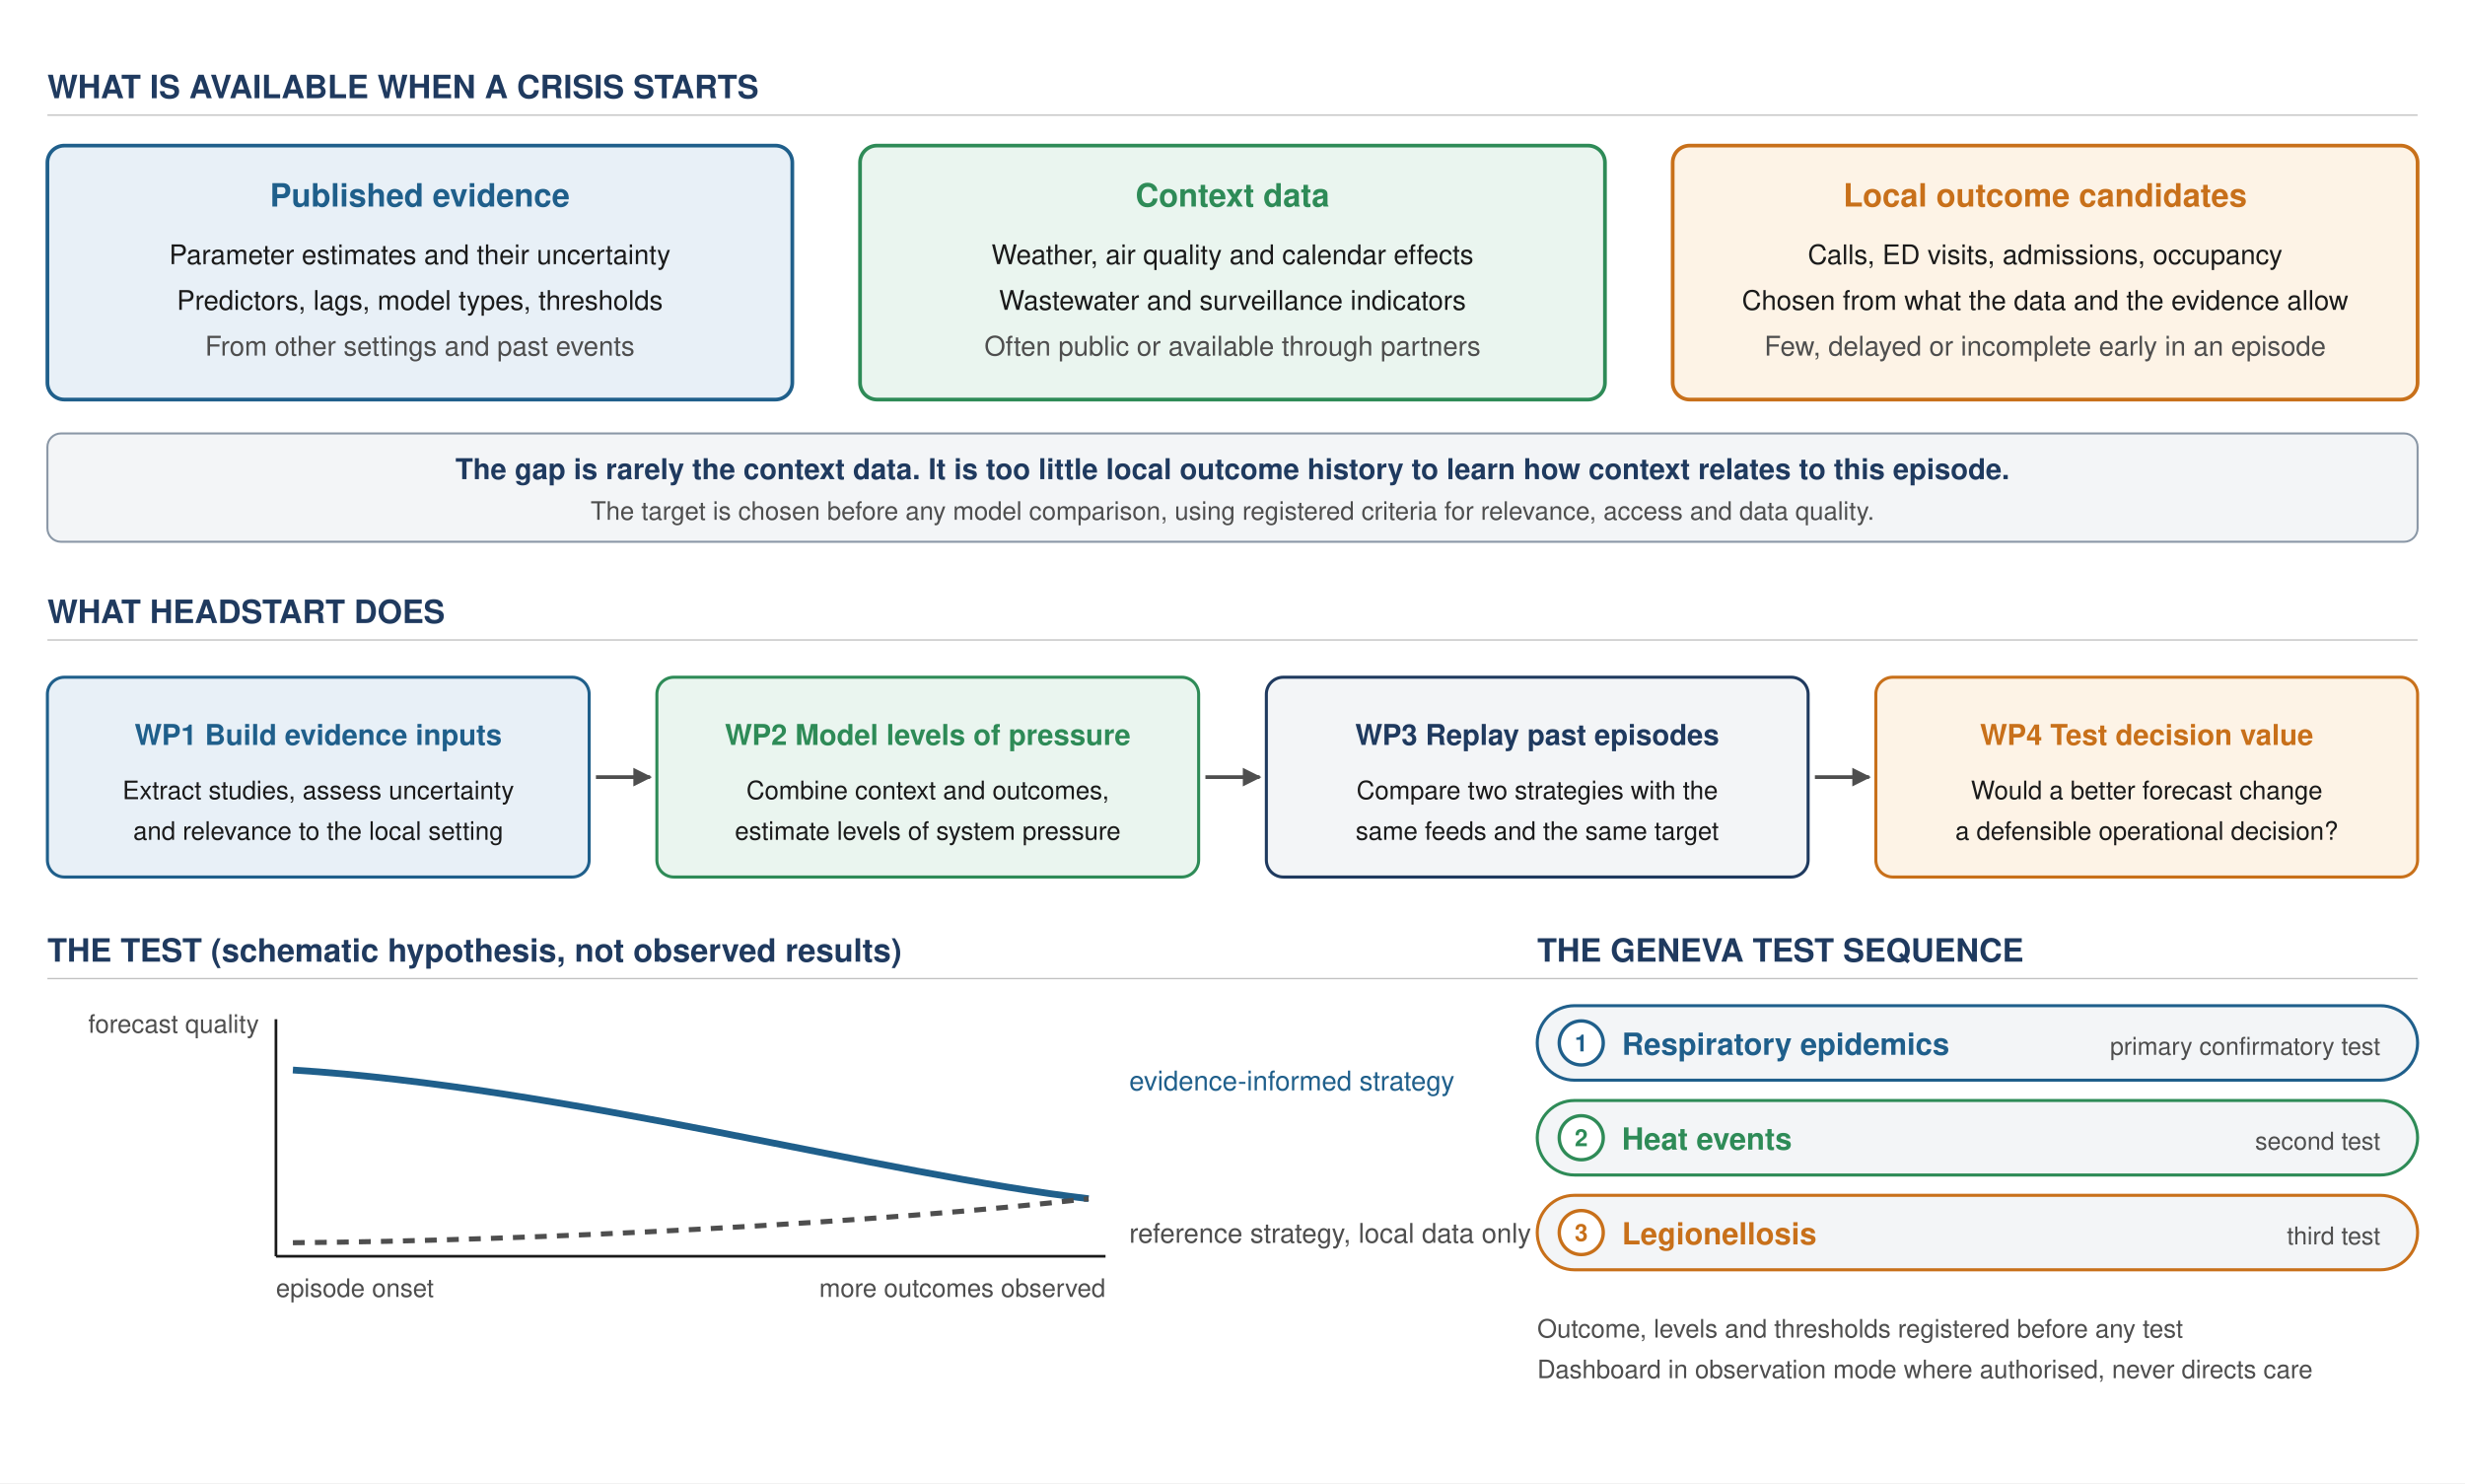
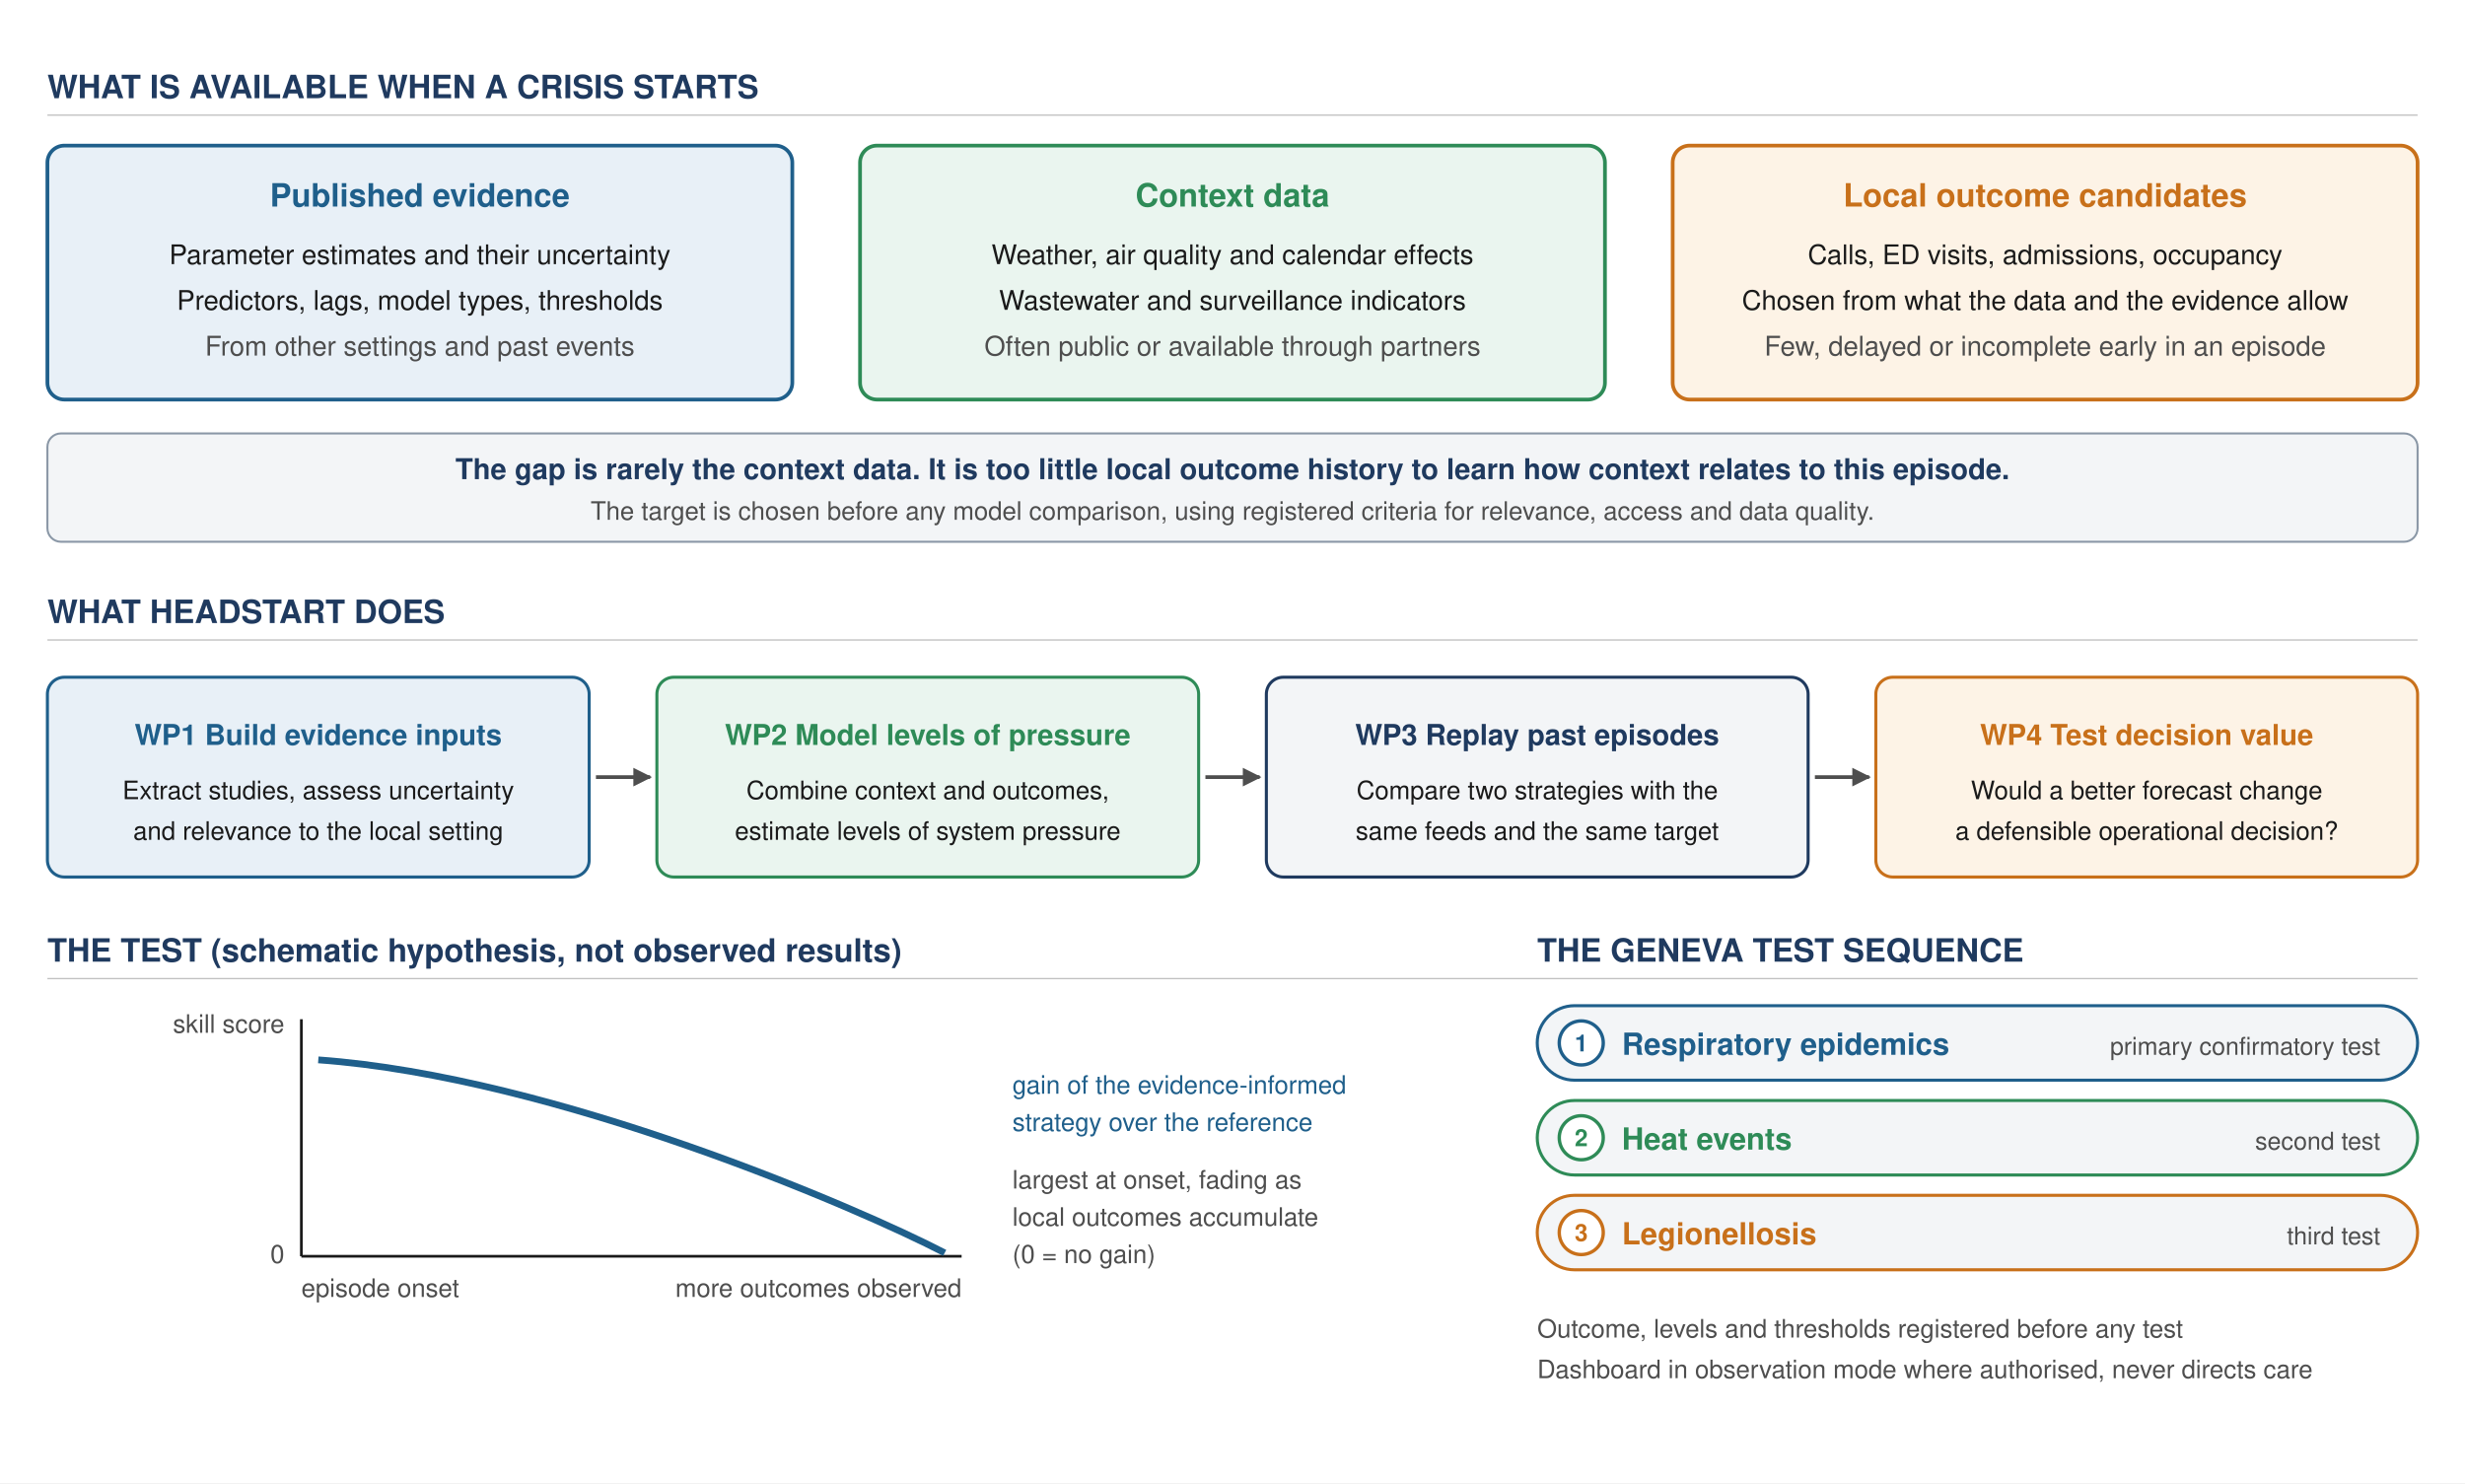
<svg xmlns="http://www.w3.org/2000/svg" width="1456" height="876" viewBox="0 0 1456 876">
  <defs>
    <marker id="a" viewBox="0 0 10 10" refX="9" refY="5" markerWidth="5" markerHeight="5" orient="auto-start-reverse">
      <path d="M 0 0 L 10 5 L 0 10 z" fill="#4e4e4e" />
    </marker>
  </defs>
  <rect width="1456" height="876" fill="white" />
  <g transform="translate(28,28)">
    <text x="0" y="30" font-family="Helvetica, Arial, sans-serif" font-size="19" fill="#1f3a5f" text-anchor="start" font-weight="bold" font-style="normal">WHAT IS AVAILABLE WHEN A CRISIS STARTS</text>
    <line x1="0" y1="40" x2="1400" y2="40" stroke="#9a9a9a" stroke-width="0.8" opacity="0.6" />
    <rect x="0" y="58" width="440" height="150" rx="10" fill="#e8f0f7" stroke="#1f5f8b" stroke-width="2.2" />
    <text x="220.0" y="94" font-family="Helvetica, Arial, sans-serif" font-size="19" fill="#1f5f8b" text-anchor="middle" font-weight="bold" font-style="normal">Published evidence</text>
    <text x="220.0" y="128" font-family="Helvetica, Arial, sans-serif" font-size="16" fill="#1a1a1a" text-anchor="middle" font-weight="normal" font-style="normal">Parameter estimates and their uncertainty</text>
    <text x="220.0" y="155" font-family="Helvetica, Arial, sans-serif" font-size="16" fill="#1a1a1a" text-anchor="middle" font-weight="normal" font-style="normal">Predictors, lags, model types, thresholds</text>
    <text x="220.0" y="182" font-family="Helvetica, Arial, sans-serif" font-size="16" fill="#4e4e4e" text-anchor="middle" font-weight="normal" font-style="normal">From other settings and past events</text>
    <rect x="480" y="58" width="440" height="150" rx="10" fill="#eaf5ef" stroke="#2e8b57" stroke-width="2.2" />
    <text x="700.0" y="94" font-family="Helvetica, Arial, sans-serif" font-size="19" fill="#2e8b57" text-anchor="middle" font-weight="bold" font-style="normal">Context data</text>
    <text x="700.0" y="128" font-family="Helvetica, Arial, sans-serif" font-size="16" fill="#1a1a1a" text-anchor="middle" font-weight="normal" font-style="normal">Weather, air quality and calendar effects</text>
    <text x="700.0" y="155" font-family="Helvetica, Arial, sans-serif" font-size="16" fill="#1a1a1a" text-anchor="middle" font-weight="normal" font-style="normal">Wastewater and surveillance indicators</text>
    <text x="700.0" y="182" font-family="Helvetica, Arial, sans-serif" font-size="16" fill="#4e4e4e" text-anchor="middle" font-weight="normal" font-style="normal">Often public or available through partners</text>
    <rect x="960" y="58" width="440" height="150" rx="10" fill="#fdf3e6" stroke="#c8701a" stroke-width="2.2" />
    <text x="1180.0" y="94" font-family="Helvetica, Arial, sans-serif" font-size="19" fill="#c8701a" text-anchor="middle" font-weight="bold" font-style="normal">Local outcome candidates</text>
    <text x="1180.0" y="128" font-family="Helvetica, Arial, sans-serif" font-size="16" fill="#1a1a1a" text-anchor="middle" font-weight="normal" font-style="normal">Calls, ED visits, admissions, occupancy</text>
    <text x="1180.0" y="155" font-family="Helvetica, Arial, sans-serif" font-size="16" fill="#1a1a1a" text-anchor="middle" font-weight="normal" font-style="normal">Chosen from what the data and the evidence allow</text>
    <text x="1180.0" y="182" font-family="Helvetica, Arial, sans-serif" font-size="16" fill="#4e4e4e" text-anchor="middle" font-weight="normal" font-style="normal">Few, delayed or incomplete early in an episode</text>
    <rect x="0" y="228" width="1400" height="64" rx="8" fill="#f3f5f7" stroke="#8a97a6" stroke-width="1.2" />
    <text x="700.0" y="255" font-family="Helvetica, Arial, sans-serif" font-size="17" fill="#1f3a5f" text-anchor="middle" font-weight="bold" font-style="normal">The gap is rarely the context data. It is too little local outcome history to learn how context relates to this episode.</text>
    <text x="700.0" y="279" font-family="Helvetica, Arial, sans-serif" font-size="15" fill="#4e4e4e" text-anchor="middle" font-weight="normal" font-style="normal">The target is chosen before any model comparison, using registered criteria for relevance, access and data quality.</text>
    <text x="0" y="340" font-family="Helvetica, Arial, sans-serif" font-size="19" fill="#1f3a5f" text-anchor="start" font-weight="bold" font-style="normal">WHAT HEADSTART DOES</text>
    <line x1="0" y1="350" x2="1400" y2="350" stroke="#9a9a9a" stroke-width="0.8" opacity="0.6" />
    <rect x="0" y="372" width="320" height="118" rx="10" fill="#e8f0f7" stroke="#1f5f8b" stroke-width="1.8" />
    <text x="160.0" y="412" font-family="Helvetica, Arial, sans-serif" font-size="17" fill="#1f5f8b" text-anchor="middle" font-weight="bold" font-style="normal">WP1  Build evidence inputs</text>
    <text x="160.0" y="444" font-family="Helvetica, Arial, sans-serif" font-size="15" fill="#1a1a1a" text-anchor="middle" font-weight="normal" font-style="normal">Extract studies, assess uncertainty</text>
    <text x="160.0" y="468" font-family="Helvetica, Arial, sans-serif" font-size="15" fill="#1a1a1a" text-anchor="middle" font-weight="normal" font-style="normal">and relevance to the local setting</text>
    <line x1="324" y1="431.0" x2="356" y2="431.0" stroke="#4e4e4e" stroke-width="2.2" marker-end="url(#a)" />
    <rect x="360" y="372" width="320" height="118" rx="10" fill="#eaf5ef" stroke="#2e8b57" stroke-width="1.8" />
    <text x="520.0" y="412" font-family="Helvetica, Arial, sans-serif" font-size="17" fill="#2e8b57" text-anchor="middle" font-weight="bold" font-style="normal">WP2  Model levels of pressure</text>
    <text x="520.0" y="444" font-family="Helvetica, Arial, sans-serif" font-size="15" fill="#1a1a1a" text-anchor="middle" font-weight="normal" font-style="normal">Combine context and outcomes,</text>
    <text x="520.0" y="468" font-family="Helvetica, Arial, sans-serif" font-size="15" fill="#1a1a1a" text-anchor="middle" font-weight="normal" font-style="normal">estimate levels of system pressure</text>
    <line x1="684" y1="431.0" x2="716" y2="431.0" stroke="#4e4e4e" stroke-width="2.2" marker-end="url(#a)" />
    <rect x="720" y="372" width="320" height="118" rx="10" fill="#f3f5f7" stroke="#1f3a5f" stroke-width="1.8" />
    <text x="880.0" y="412" font-family="Helvetica, Arial, sans-serif" font-size="17" fill="#1f3a5f" text-anchor="middle" font-weight="bold" font-style="normal">WP3  Replay past episodes</text>
    <text x="880.0" y="444" font-family="Helvetica, Arial, sans-serif" font-size="15" fill="#1a1a1a" text-anchor="middle" font-weight="normal" font-style="normal">Compare two strategies with the</text>
    <text x="880.0" y="468" font-family="Helvetica, Arial, sans-serif" font-size="15" fill="#1a1a1a" text-anchor="middle" font-weight="normal" font-style="normal">same feeds and the same target</text>
    <line x1="1044" y1="431.0" x2="1076" y2="431.0" stroke="#4e4e4e" stroke-width="2.2" marker-end="url(#a)" />
    <rect x="1080" y="372" width="320" height="118" rx="10" fill="#fdf3e6" stroke="#c8701a" stroke-width="1.8" />
    <text x="1240.0" y="412" font-family="Helvetica, Arial, sans-serif" font-size="17" fill="#c8701a" text-anchor="middle" font-weight="bold" font-style="normal">WP4  Test decision value</text>
    <text x="1240.0" y="444" font-family="Helvetica, Arial, sans-serif" font-size="15" fill="#1a1a1a" text-anchor="middle" font-weight="normal" font-style="normal">Would a better forecast change</text>
    <text x="1240.0" y="468" font-family="Helvetica, Arial, sans-serif" font-size="15" fill="#1a1a1a" text-anchor="middle" font-weight="normal" font-style="normal">a defensible operational decision?</text>
    <text x="0" y="540" font-family="Helvetica, Arial, sans-serif" font-size="19" fill="#1f3a5f" text-anchor="start" font-weight="bold" font-style="normal">THE TEST (schematic hypothesis, not observed results)</text>
    <line x1="0" y1="550" x2="1400" y2="550" stroke="#9a9a9a" stroke-width="0.8" opacity="0.6" />
-     <line x1="135" y1="714" x2="625" y2="714" stroke="#1a1a1a" stroke-width="1.6" />
-     <line x1="135" y1="574" x2="135" y2="714" stroke="#1a1a1a" stroke-width="1.6" />
-     <path d="M 145 604 C 305 614 495 666 615 680" fill="none" stroke="#1f5f8b" stroke-width="4" />
-     <path d="M 145 706 C 285 705 495 694 615 680" fill="none" stroke="#4e4e4e" stroke-width="3" stroke-dasharray="7,6" />
-     <text x="639" y="616" font-family="Helvetica, Arial, sans-serif" font-size="16" fill="#1f5f8b" text-anchor="start" font-weight="normal" font-style="normal">evidence-informed strategy</text>
-     <text x="639" y="706" font-family="Helvetica, Arial, sans-serif" font-size="16" fill="#4e4e4e" text-anchor="start" font-weight="normal" font-style="normal">reference strategy, local data only</text>
-     <text x="125" y="582" font-family="Helvetica, Arial, sans-serif" font-size="15" fill="#4e4e4e" text-anchor="end" font-weight="normal" font-style="normal">forecast quality</text>
-     <text x="135" y="738" font-family="Helvetica, Arial, sans-serif" font-size="15" fill="#4e4e4e" text-anchor="start" font-weight="normal" font-style="normal">episode onset</text>
-     <text x="625" y="738" font-family="Helvetica, Arial, sans-serif" font-size="15" fill="#4e4e4e" text-anchor="end" font-weight="normal" font-style="normal">more outcomes observed</text>
+     <line x1="150" y1="714" x2="540" y2="714" stroke="#1a1a1a" stroke-width="1.6" />
+     <line x1="150" y1="574" x2="150" y2="714" stroke="#1a1a1a" stroke-width="1.6" />
+     <path d="M 160 598 C 300 608 480 686 530 712" fill="none" stroke="#1f5f8b" stroke-width="4" />
+     <text x="140" y="582" font-family="Helvetica, Arial, sans-serif" font-size="15" fill="#4e4e4e" text-anchor="end" font-weight="normal" font-style="normal">skill score</text>
+     <text x="140" y="718" font-family="Helvetica, Arial, sans-serif" font-size="15" fill="#4e4e4e" text-anchor="end" font-weight="normal" font-style="normal">0</text>
+     <text x="150" y="738" font-family="Helvetica, Arial, sans-serif" font-size="15" fill="#4e4e4e" text-anchor="start" font-weight="normal" font-style="normal">episode onset</text>
+     <text x="540" y="738" font-family="Helvetica, Arial, sans-serif" font-size="15" fill="#4e4e4e" text-anchor="end" font-weight="normal" font-style="normal">more outcomes observed</text>
+     <text x="570" y="618" font-family="Helvetica, Arial, sans-serif" font-size="15" fill="#1f5f8b" text-anchor="start" font-weight="normal" font-style="normal">gain of the evidence-informed</text>
+     <text x="570" y="640" font-family="Helvetica, Arial, sans-serif" font-size="15" fill="#1f5f8b" text-anchor="start" font-weight="normal" font-style="normal">strategy over the reference</text>
+     <text x="570" y="674" font-family="Helvetica, Arial, sans-serif" font-size="15" fill="#4e4e4e" text-anchor="start" font-weight="normal" font-style="normal">largest at onset, fading as</text>
+     <text x="570" y="696" font-family="Helvetica, Arial, sans-serif" font-size="15" fill="#4e4e4e" text-anchor="start" font-weight="normal" font-style="normal">local outcomes accumulate</text>
+     <text x="570" y="718" font-family="Helvetica, Arial, sans-serif" font-size="15" fill="#4e4e4e" text-anchor="start" font-weight="normal" font-style="normal">(0 = no gain)</text>
    <text x="880" y="540" font-family="Helvetica, Arial, sans-serif" font-size="19" fill="#1f3a5f" text-anchor="start" font-weight="bold" font-style="normal">THE GENEVA TEST SEQUENCE</text>
    <rect x="880" y="566" width="520" height="44" rx="22" fill="#f3f5f7" stroke="#1f5f8b" stroke-width="1.8" />
    <circle cx="906" cy="588" r="13" fill="white" stroke="#1f5f8b" stroke-width="2" />
    <text x="906" y="593" font-family="Helvetica, Arial, sans-serif" font-size="14" fill="#1f5f8b" text-anchor="middle" font-weight="bold" font-style="normal">1</text>
    <text x="930" y="595" font-family="Helvetica, Arial, sans-serif" font-size="18" fill="#1f5f8b" text-anchor="start" font-weight="bold" font-style="normal">Respiratory epidemics</text>
    <text x="1378" y="595" font-family="Helvetica, Arial, sans-serif" font-size="14.5" fill="#4e4e4e" text-anchor="end" font-weight="normal" font-style="normal">primary confirmatory test</text>
    <rect x="880" y="622" width="520" height="44" rx="22" fill="#f3f5f7" stroke="#2e8b57" stroke-width="1.8" />
    <circle cx="906" cy="644" r="13" fill="white" stroke="#2e8b57" stroke-width="2" />
    <text x="906" y="649" font-family="Helvetica, Arial, sans-serif" font-size="14" fill="#2e8b57" text-anchor="middle" font-weight="bold" font-style="normal">2</text>
    <text x="930" y="651" font-family="Helvetica, Arial, sans-serif" font-size="18" fill="#2e8b57" text-anchor="start" font-weight="bold" font-style="normal">Heat events</text>
    <text x="1378" y="651" font-family="Helvetica, Arial, sans-serif" font-size="14.5" fill="#4e4e4e" text-anchor="end" font-weight="normal" font-style="normal">second test</text>
    <rect x="880" y="678" width="520" height="44" rx="22" fill="#f3f5f7" stroke="#c8701a" stroke-width="1.8" />
    <circle cx="906" cy="700" r="13" fill="white" stroke="#c8701a" stroke-width="2" />
    <text x="906" y="705" font-family="Helvetica, Arial, sans-serif" font-size="14" fill="#c8701a" text-anchor="middle" font-weight="bold" font-style="normal">3</text>
    <text x="930" y="707" font-family="Helvetica, Arial, sans-serif" font-size="18" fill="#c8701a" text-anchor="start" font-weight="bold" font-style="normal">Legionellosis</text>
    <text x="1378" y="707" font-family="Helvetica, Arial, sans-serif" font-size="14.5" fill="#4e4e4e" text-anchor="end" font-weight="normal" font-style="normal">third test</text>
    <text x="880" y="762" font-family="Helvetica, Arial, sans-serif" font-size="15" fill="#4e4e4e" text-anchor="start" font-weight="normal" font-style="normal">Outcome, levels and thresholds registered before any test</text>
    <text x="880" y="786" font-family="Helvetica, Arial, sans-serif" font-size="15" fill="#4e4e4e" text-anchor="start" font-weight="normal" font-style="normal">Dashboard in observation mode where authorised, never directs care</text>
  </g>
</svg>
